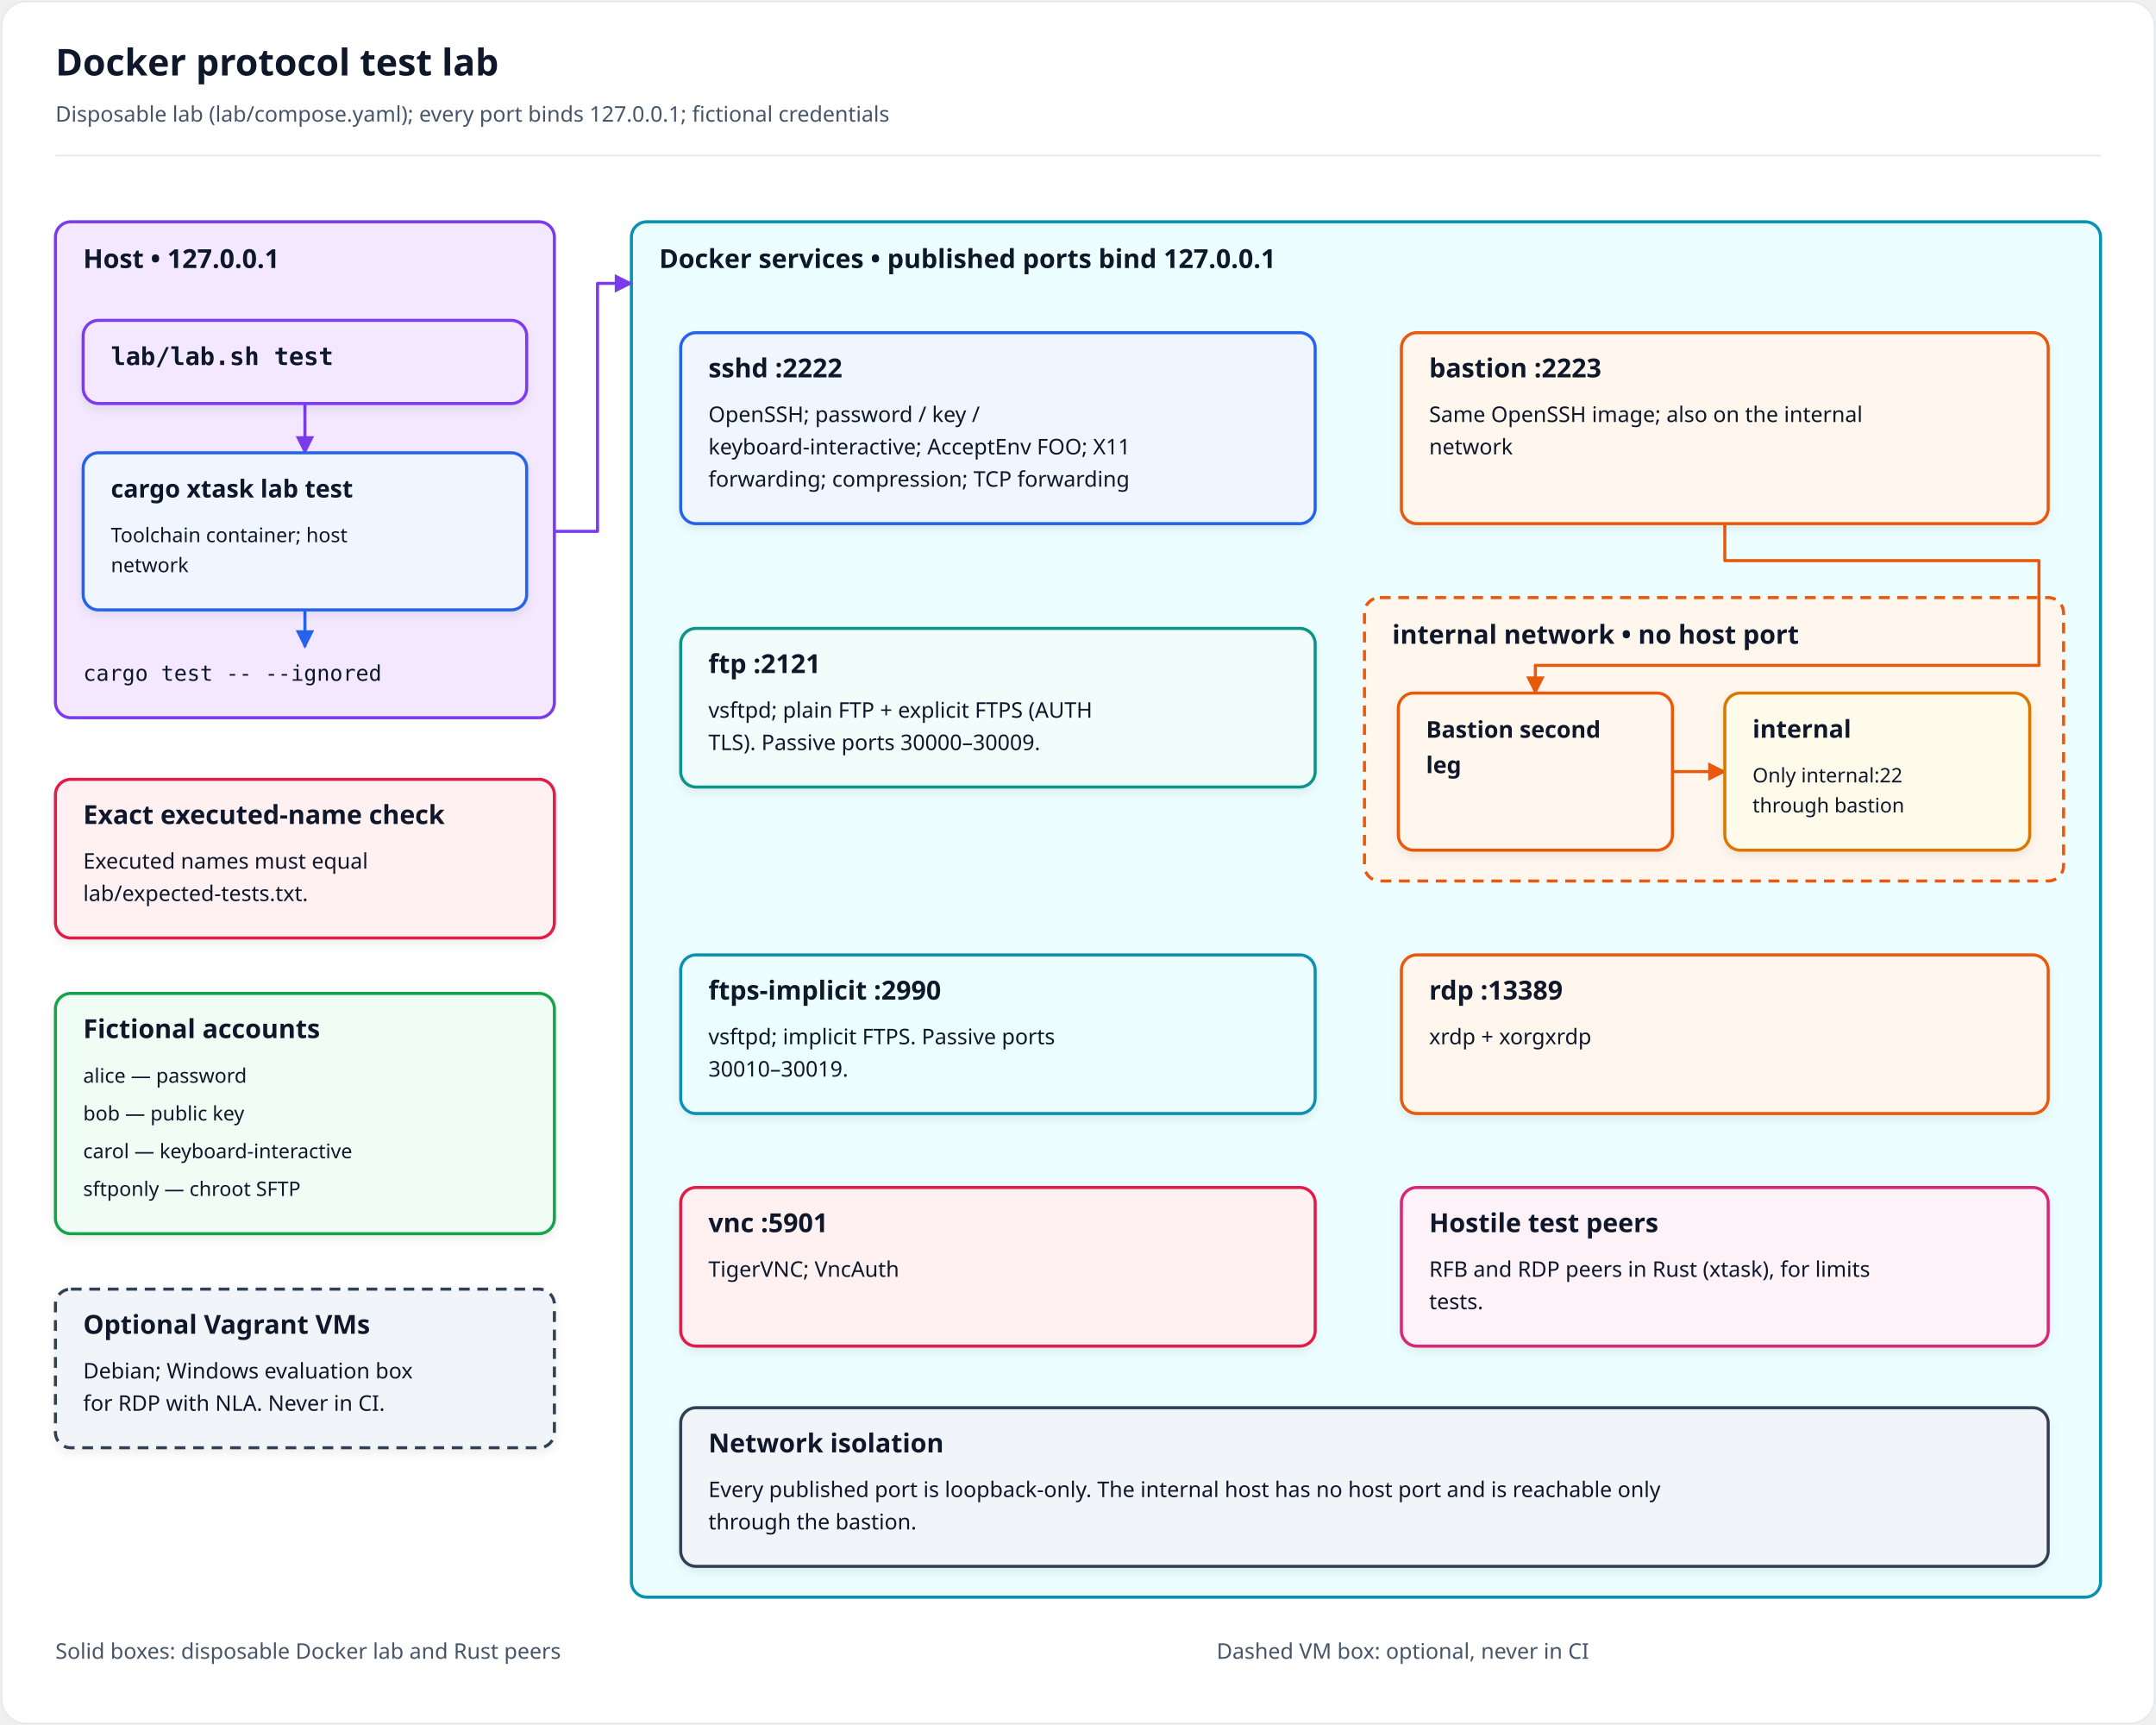
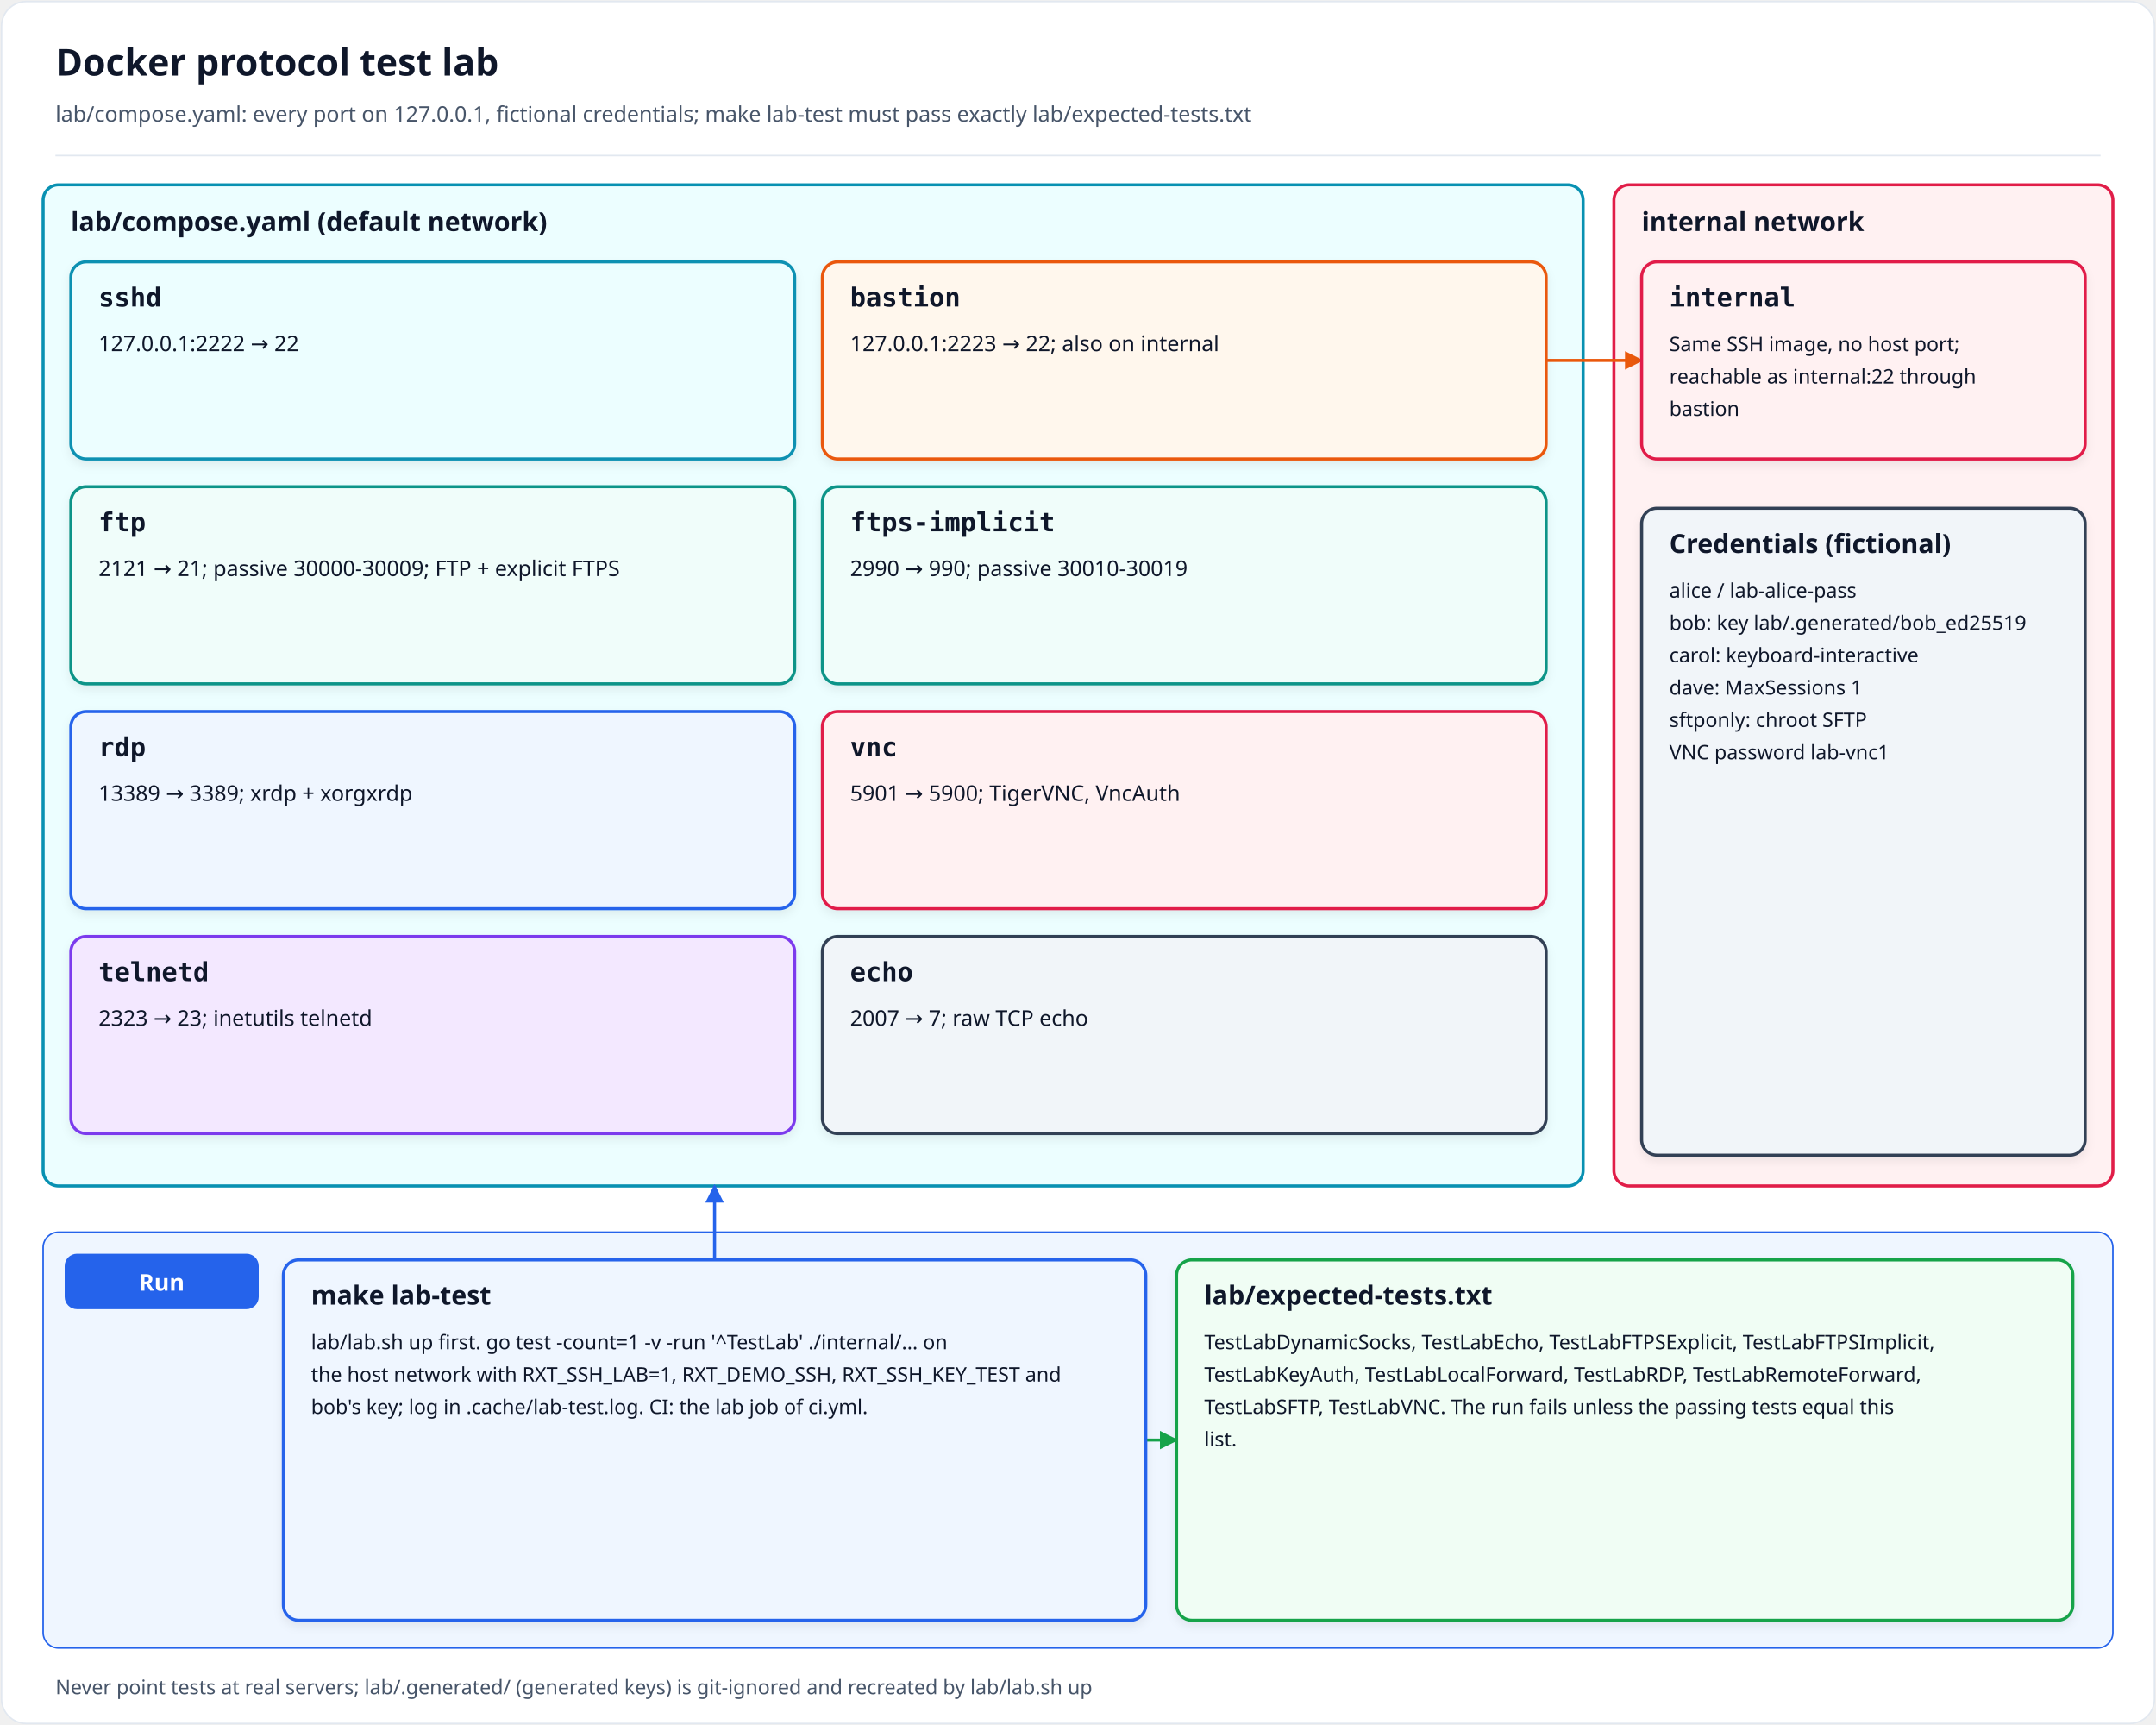
<svg xmlns="http://www.w3.org/2000/svg" width="1400" height="1120" viewBox="0 0 1400 1120" font-family="Noto Sans, DejaVu Sans, Liberation Sans, Arial, sans-serif">
  <defs>
    <filter id="shadow" x="-10%" y="-10%" width="120%" height="125%">
      <feDropShadow dx="0" dy="3" stdDeviation="3" flood-color="#0f172a" flood-opacity="0.07" />
    </filter>
    <marker id="a-violet" viewBox="0 0 10 10" refX="9" refY="5" markerWidth="6" markerHeight="6" orient="auto-start-reverse">
      <path d="M0 0 L10 5 L0 10 Z" fill="#7c3aed" />
    </marker>
    <marker id="a-start-violet" viewBox="0 0 10 10" refX="9" refY="5" markerWidth="6" markerHeight="6" orient="auto-start-reverse">
      <path d="M0 0 L10 5 L0 10 Z" fill="#7c3aed" />
    </marker>
    <marker id="a-blue" viewBox="0 0 10 10" refX="9" refY="5" markerWidth="6" markerHeight="6" orient="auto-start-reverse">
      <path d="M0 0 L10 5 L0 10 Z" fill="#2563eb" />
    </marker>
    <marker id="a-start-blue" viewBox="0 0 10 10" refX="9" refY="5" markerWidth="6" markerHeight="6" orient="auto-start-reverse">
      <path d="M0 0 L10 5 L0 10 Z" fill="#2563eb" />
    </marker>
    <marker id="a-cyan" viewBox="0 0 10 10" refX="9" refY="5" markerWidth="6" markerHeight="6" orient="auto-start-reverse">
      <path d="M0 0 L10 5 L0 10 Z" fill="#0891b2" />
    </marker>
    <marker id="a-start-cyan" viewBox="0 0 10 10" refX="9" refY="5" markerWidth="6" markerHeight="6" orient="auto-start-reverse">
      <path d="M0 0 L10 5 L0 10 Z" fill="#0891b2" />
    </marker>
    <marker id="a-teal" viewBox="0 0 10 10" refX="9" refY="5" markerWidth="6" markerHeight="6" orient="auto-start-reverse">
      <path d="M0 0 L10 5 L0 10 Z" fill="#0d9488" />
    </marker>
    <marker id="a-start-teal" viewBox="0 0 10 10" refX="9" refY="5" markerWidth="6" markerHeight="6" orient="auto-start-reverse">
      <path d="M0 0 L10 5 L0 10 Z" fill="#0d9488" />
    </marker>
    <marker id="a-green" viewBox="0 0 10 10" refX="9" refY="5" markerWidth="6" markerHeight="6" orient="auto-start-reverse">
      <path d="M0 0 L10 5 L0 10 Z" fill="#16a34a" />
    </marker>
    <marker id="a-start-green" viewBox="0 0 10 10" refX="9" refY="5" markerWidth="6" markerHeight="6" orient="auto-start-reverse">
      <path d="M0 0 L10 5 L0 10 Z" fill="#16a34a" />
    </marker>
    <marker id="a-amber" viewBox="0 0 10 10" refX="9" refY="5" markerWidth="6" markerHeight="6" orient="auto-start-reverse">
      <path d="M0 0 L10 5 L0 10 Z" fill="#d97706" />
    </marker>
    <marker id="a-start-amber" viewBox="0 0 10 10" refX="9" refY="5" markerWidth="6" markerHeight="6" orient="auto-start-reverse">
      <path d="M0 0 L10 5 L0 10 Z" fill="#d97706" />
    </marker>
    <marker id="a-orange" viewBox="0 0 10 10" refX="9" refY="5" markerWidth="6" markerHeight="6" orient="auto-start-reverse">
      <path d="M0 0 L10 5 L0 10 Z" fill="#ea580c" />
    </marker>
    <marker id="a-start-orange" viewBox="0 0 10 10" refX="9" refY="5" markerWidth="6" markerHeight="6" orient="auto-start-reverse">
      <path d="M0 0 L10 5 L0 10 Z" fill="#ea580c" />
    </marker>
    <marker id="a-rose" viewBox="0 0 10 10" refX="9" refY="5" markerWidth="6" markerHeight="6" orient="auto-start-reverse">
      <path d="M0 0 L10 5 L0 10 Z" fill="#e11d48" />
    </marker>
    <marker id="a-start-rose" viewBox="0 0 10 10" refX="9" refY="5" markerWidth="6" markerHeight="6" orient="auto-start-reverse">
      <path d="M0 0 L10 5 L0 10 Z" fill="#e11d48" />
    </marker>
    <marker id="a-pink" viewBox="0 0 10 10" refX="9" refY="5" markerWidth="6" markerHeight="6" orient="auto-start-reverse">
      <path d="M0 0 L10 5 L0 10 Z" fill="#db2777" />
    </marker>
    <marker id="a-start-pink" viewBox="0 0 10 10" refX="9" refY="5" markerWidth="6" markerHeight="6" orient="auto-start-reverse">
      <path d="M0 0 L10 5 L0 10 Z" fill="#db2777" />
    </marker>
    <marker id="a-slate" viewBox="0 0 10 10" refX="9" refY="5" markerWidth="6" markerHeight="6" orient="auto-start-reverse">
      <path d="M0 0 L10 5 L0 10 Z" fill="#334155" />
    </marker>
    <marker id="a-start-slate" viewBox="0 0 10 10" refX="9" refY="5" markerWidth="6" markerHeight="6" orient="auto-start-reverse">
      <path d="M0 0 L10 5 L0 10 Z" fill="#334155" />
    </marker>
  </defs>
  <rect x="1" y="1" width="1398" height="1118" rx="16" fill="#ffffff" stroke="#e2e8f0" stroke-width="1" />
-   <rect x="410" y="144" width="954" height="893" rx="10" fill="#ecfeff" stroke="#0891b2" stroke-width="2" />
  <path d="M36 101 H1364" stroke="#e2e8f0" />
-   <rect x="36" y="144" width="324" height="322" rx="10" fill="#f3e8ff" stroke="#7c3aed" stroke-width="2" />
-   <rect x="886" y="388" width="454" height="184" rx="10" fill="#fff7ed" stroke="#ea580c" stroke-width="2" stroke-dasharray="7 5" />
-   <path d="M198,262 L198,294" fill="none" stroke="#7c3aed" stroke-width="2" stroke-linejoin="round" marker-end="url(#a-violet)" />
-   <path d="M198,396 L198,420" fill="none" stroke="#2563eb" stroke-width="2" stroke-linejoin="round" marker-end="url(#a-blue)" />
-   <path d="M1120,340 L1120,364 L1324,364 L1324,432 L997,432 L997,450" fill="none" stroke="#ea580c" stroke-width="2" stroke-linejoin="round" marker-end="url(#a-orange)" />
-   <path d="M1086,501.0 L1120,501.0" fill="none" stroke="#ea580c" stroke-width="2" stroke-linejoin="round" marker-end="url(#a-orange)" />
-   <path d="M360,345.0 L388,345.0 L388,184 L410,184" fill="none" stroke="#7c3aed" stroke-width="2" stroke-linejoin="round" marker-end="url(#a-violet)" />
+   <rect x="28" y="120" width="1000" height="650" rx="10" fill="#ecfeff" stroke="#0891b2" stroke-width="2" />
+   <text x="46" y="150" font-size="17" fill="#0f172a" text-anchor="start" font-weight="700">lab/compose.yaml  (default network)</text>
+   <rect x="1048" y="120" width="324" height="650" rx="10" fill="#fff1f2" stroke="#e11d48" stroke-width="2" />
+   <text x="1066" y="150" font-size="17" fill="#0f172a" text-anchor="start" font-weight="700">internal network</text>
+   <path d="M1004,234 L1066,234" fill="none" stroke="#ea580c" stroke-width="2" stroke-linejoin="round" marker-end="url(#a-orange)" />
+   <rect x="28" y="800" width="1344" height="270" rx="10" fill="#eff6ff" stroke="#2563eb" stroke-width="1" />
+   <rect x="42" y="814" width="126" height="36" rx="8" fill="#2563eb" stroke="#2563eb" stroke-width="0" />
+   <text x="105.0" y="838" font-size="15" fill="#ffffff" text-anchor="middle" font-weight="700">Run</text>
+   <path d="M744,935 L764,935" fill="none" stroke="#16a34a" stroke-width="2" stroke-linejoin="round" marker-end="url(#a-green)" />
+   <path d="M464,818 L464,770" fill="none" stroke="#2563eb" stroke-width="2" stroke-linejoin="round" marker-end="url(#a-blue)" />
  <text x="36" y="49" font-size="24" fill="#0f172a" text-anchor="start" font-weight="700">Docker protocol test lab</text>
-   <text x="36" y="79" font-size="14" fill="#475569" text-anchor="start">Disposable lab (lab/compose.yaml); every port binds 127.0.0.1; fictional credentials</text>
-   <rect x="54" y="208" width="288" height="54" rx="10" fill="#f3e8ff" stroke="#7c3aed" stroke-width="2" filter="url(#shadow)" />
-   <text x="72" y="237" font-size="16" fill="#0f172a" text-anchor="start" font-weight="700" font-family="DejaVu Sans Mono, monospace">lab/lab.sh test</text>
-   <rect x="54" y="294" width="288" height="102" rx="10" fill="#eff6ff" stroke="#2563eb" stroke-width="2" filter="url(#shadow)" />
-   <text x="72" y="323" font-size="16" fill="#0f172a" text-anchor="start" font-weight="700">cargo xtask lab test</text>
-   <text x="72" y="352" font-size="13" fill="#0f172a" text-anchor="start">Toolchain container; host</text>
-   <text x="72" y="371.5" font-size="13" fill="#0f172a" text-anchor="start">network</text>
-   <text x="54" y="442" font-size="14" fill="#0f172a" text-anchor="start" font-family="DejaVu Sans Mono, monospace">cargo test -- --ignored</text>
-   <rect x="48" y="152" width="183.2" height="32" rx="6" fill="#f3e8ff" stroke="#f3e8ff" stroke-width="0" />
-   <text x="54" y="174" font-size="17" fill="#0f172a" text-anchor="start" font-weight="700">Host • 127.0.0.1</text>
-   <rect x="36" y="506" width="324" height="103" rx="10" fill="#fff1f2" stroke="#e11d48" stroke-width="2" filter="url(#shadow)" />
-   <text x="54" y="535" font-size="17" fill="#0f172a" text-anchor="start" font-weight="700">Exact executed-name check</text>
-   <text x="54" y="564" font-size="14" fill="#0f172a" text-anchor="start">Executed names must equal</text>
-   <text x="54" y="585.0" font-size="14" fill="#0f172a" text-anchor="start">lab/expected-tests.txt.</text>
-   <rect x="36" y="645" width="324" height="156" rx="10" fill="#f0fdf4" stroke="#16a34a" stroke-width="2" filter="url(#shadow)" />
-   <text x="54" y="674" font-size="17" fill="#0f172a" text-anchor="start" font-weight="700">Fictional accounts</text>
-   <text x="54" y="703" font-size="13" fill="#0f172a" text-anchor="start">alice — password</text>
-   <text x="54" y="727.5" font-size="13" fill="#0f172a" text-anchor="start">bob — public key</text>
-   <text x="54" y="752.0" font-size="13" fill="#0f172a" text-anchor="start">carol — keyboard-interactive</text>
-   <text x="54" y="776.5" font-size="13" fill="#0f172a" text-anchor="start">sftponly — chroot SFTP</text>
-   <rect x="36" y="837" width="324" height="103" rx="10" fill="#f1f5f9" stroke="#334155" stroke-width="2" stroke-dasharray="7 5" filter="url(#shadow)" />
-   <text x="54" y="866" font-size="17" fill="#0f172a" text-anchor="start" font-weight="700">Optional Vagrant VMs</text>
-   <text x="54" y="895" font-size="14" fill="#0f172a" text-anchor="start">Debian; Windows evaluation box</text>
-   <text x="54" y="916.0" font-size="14" fill="#0f172a" text-anchor="start">for RDP with NLA. Never in CI.</text>
-   <rect x="442" y="216" width="412" height="124" rx="10" fill="#eff6ff" stroke="#2563eb" stroke-width="2" filter="url(#shadow)" />
-   <text x="460" y="245" font-size="17" fill="#0f172a" text-anchor="start" font-weight="700">sshd :2222</text>
-   <text x="460" y="274" font-size="14" fill="#0f172a" text-anchor="start">OpenSSH; password / key /</text>
-   <text x="460" y="295.0" font-size="14" fill="#0f172a" text-anchor="start">keyboard-interactive; AcceptEnv FOO; X11</text>
-   <text x="460" y="316.0" font-size="14" fill="#0f172a" text-anchor="start">forwarding; compression; TCP forwarding</text>
-   <rect x="910" y="216" width="420" height="124" rx="10" fill="#fff7ed" stroke="#ea580c" stroke-width="2" filter="url(#shadow)" />
-   <text x="928" y="245" font-size="17" fill="#0f172a" text-anchor="start" font-weight="700">bastion :2223</text>
-   <text x="928" y="274" font-size="14" fill="#0f172a" text-anchor="start">Same OpenSSH image; also on the internal</text>
-   <text x="928" y="295.0" font-size="14" fill="#0f172a" text-anchor="start">network</text>
-   <rect x="442" y="408" width="412" height="103" rx="10" fill="#f0fdfa" stroke="#0d9488" stroke-width="2" filter="url(#shadow)" />
-   <text x="460" y="437" font-size="17" fill="#0f172a" text-anchor="start" font-weight="700">ftp :2121</text>
-   <text x="460" y="466" font-size="14" fill="#0f172a" text-anchor="start">vsftpd; plain FTP + explicit FTPS (AUTH</text>
-   <text x="460" y="487.0" font-size="14" fill="#0f172a" text-anchor="start">TLS). Passive ports 30000–30009.</text>
-   <rect x="908" y="450" width="178" height="102" rx="10" fill="#fff7ed" stroke="#ea580c" stroke-width="2" filter="url(#shadow)" />
-   <text x="926" y="479" font-size="15" fill="#0f172a" text-anchor="start" font-weight="700">Bastion second</text>
-   <text x="926" y="502" font-size="15" fill="#0f172a" text-anchor="start" font-weight="700">leg</text>
-   <rect x="1120" y="450" width="198" height="102" rx="10" fill="#fffbeb" stroke="#d97706" stroke-width="2" filter="url(#shadow)" />
-   <text x="1138" y="479" font-size="16" fill="#0f172a" text-anchor="start" font-weight="700">internal</text>
-   <text x="1138" y="508" font-size="13" fill="#0f172a" text-anchor="start">Only internal:22</text>
-   <text x="1138" y="527.5" font-size="13" fill="#0f172a" text-anchor="start">through bastion</text>
-   <rect x="898" y="396" width="336.2" height="32" rx="6" fill="#fff7ed" stroke="#fff7ed" stroke-width="0" />
-   <text x="904" y="418" font-size="17" fill="#0f172a" text-anchor="start" font-weight="700">internal network • no host port</text>
-   <rect x="442" y="620" width="412" height="103" rx="10" fill="#ecfeff" stroke="#0891b2" stroke-width="2" filter="url(#shadow)" />
-   <text x="460" y="649" font-size="17" fill="#0f172a" text-anchor="start" font-weight="700">ftps-implicit :2990</text>
-   <text x="460" y="678" font-size="14" fill="#0f172a" text-anchor="start">vsftpd; implicit FTPS. Passive ports</text>
-   <text x="460" y="699.0" font-size="14" fill="#0f172a" text-anchor="start">30010–30019.</text>
-   <rect x="910" y="620" width="420" height="103" rx="10" fill="#fff7ed" stroke="#ea580c" stroke-width="2" filter="url(#shadow)" />
-   <text x="928" y="649" font-size="17" fill="#0f172a" text-anchor="start" font-weight="700">rdp :13389</text>
-   <text x="928" y="678" font-size="14" fill="#0f172a" text-anchor="start">xrdp + xorgxrdp</text>
-   <rect x="442" y="771" width="412" height="103" rx="10" fill="#fff1f2" stroke="#e11d48" stroke-width="2" filter="url(#shadow)" />
-   <text x="460" y="800" font-size="17" fill="#0f172a" text-anchor="start" font-weight="700">vnc :5901</text>
-   <text x="460" y="829" font-size="14" fill="#0f172a" text-anchor="start">TigerVNC; VncAuth</text>
-   <rect x="910" y="771" width="420" height="103" rx="10" fill="#fdf2f8" stroke="#db2777" stroke-width="2" filter="url(#shadow)" />
-   <text x="928" y="800" font-size="17" fill="#0f172a" text-anchor="start" font-weight="700">Hostile test peers</text>
-   <text x="928" y="829" font-size="14" fill="#0f172a" text-anchor="start">RFB and RDP peers in Rust (xtask), for limits</text>
-   <text x="928" y="850.0" font-size="14" fill="#0f172a" text-anchor="start">tests.</text>
-   <rect x="442" y="914" width="888" height="103" rx="10" fill="#f1f5f9" stroke="#334155" stroke-width="2" filter="url(#shadow)" />
-   <text x="460" y="943" font-size="17" fill="#0f172a" text-anchor="start" font-weight="700">Network isolation</text>
-   <text x="460" y="972" font-size="14" fill="#0f172a" text-anchor="start">Every published port is loopback-only. The internal host has no host port and is reachable only</text>
-   <text x="460" y="993.0" font-size="14" fill="#0f172a" text-anchor="start">through the bastion.</text>
-   <rect x="422" y="152" width="509.6" height="32" rx="6" fill="#ecfeff" stroke="#ecfeff" stroke-width="0" />
-   <text x="428" y="174" font-size="17" fill="#0f172a" text-anchor="start" font-weight="700">Docker services • published ports bind 127.0.0.1</text>
-   <text x="36" y="1077" font-size="14" fill="#475569" text-anchor="start">Solid boxes: disposable Docker lab and Rust peers</text>
-   <text x="790" y="1077" font-size="14" fill="#475569" text-anchor="start">Dashed VM box: optional, never in CI</text>
+   <text x="36" y="79" font-size="14" fill="#475569" text-anchor="start">lab/compose.yaml: every port on 127.0.0.1, fictional credentials; make lab-test must pass exactly lab/expected-tests.txt</text>
+   <rect x="46" y="170" width="470" height="128" rx="10" fill="#ecfeff" stroke="#0891b2" stroke-width="2" filter="url(#shadow)" />
+   <text x="64" y="199" font-size="17" fill="#0f172a" text-anchor="start" font-weight="700" font-family="DejaVu Sans Mono, monospace">sshd</text>
+   <text x="64" y="228" font-size="14" fill="#0f172a" text-anchor="start">127.0.0.1:2222 → 22</text>
+   <rect x="534" y="170" width="470" height="128" rx="10" fill="#fff7ed" stroke="#ea580c" stroke-width="2" filter="url(#shadow)" />
+   <text x="552" y="199" font-size="17" fill="#0f172a" text-anchor="start" font-weight="700" font-family="DejaVu Sans Mono, monospace">bastion</text>
+   <text x="552" y="228" font-size="14" fill="#0f172a" text-anchor="start">127.0.0.1:2223 → 22; also on internal</text>
+   <rect x="46" y="316" width="470" height="128" rx="10" fill="#f0fdfa" stroke="#0d9488" stroke-width="2" filter="url(#shadow)" />
+   <text x="64" y="345" font-size="17" fill="#0f172a" text-anchor="start" font-weight="700" font-family="DejaVu Sans Mono, monospace">ftp</text>
+   <text x="64" y="374" font-size="14" fill="#0f172a" text-anchor="start">2121 → 21; passive 30000-30009; FTP + explicit FTPS</text>
+   <rect x="534" y="316" width="470" height="128" rx="10" fill="#f0fdfa" stroke="#0d9488" stroke-width="2" filter="url(#shadow)" />
+   <text x="552" y="345" font-size="17" fill="#0f172a" text-anchor="start" font-weight="700" font-family="DejaVu Sans Mono, monospace">ftps-implicit</text>
+   <text x="552" y="374" font-size="14" fill="#0f172a" text-anchor="start">2990 → 990; passive 30010-30019</text>
+   <rect x="46" y="462" width="470" height="128" rx="10" fill="#eff6ff" stroke="#2563eb" stroke-width="2" filter="url(#shadow)" />
+   <text x="64" y="491" font-size="17" fill="#0f172a" text-anchor="start" font-weight="700" font-family="DejaVu Sans Mono, monospace">rdp</text>
+   <text x="64" y="520" font-size="14" fill="#0f172a" text-anchor="start">13389 → 3389; xrdp + xorgxrdp</text>
+   <rect x="534" y="462" width="470" height="128" rx="10" fill="#fff1f2" stroke="#e11d48" stroke-width="2" filter="url(#shadow)" />
+   <text x="552" y="491" font-size="17" fill="#0f172a" text-anchor="start" font-weight="700" font-family="DejaVu Sans Mono, monospace">vnc</text>
+   <text x="552" y="520" font-size="14" fill="#0f172a" text-anchor="start">5901 → 5900; TigerVNC, VncAuth</text>
+   <rect x="46" y="608" width="470" height="128" rx="10" fill="#f3e8ff" stroke="#7c3aed" stroke-width="2" filter="url(#shadow)" />
+   <text x="64" y="637" font-size="17" fill="#0f172a" text-anchor="start" font-weight="700" font-family="DejaVu Sans Mono, monospace">telnetd</text>
+   <text x="64" y="666" font-size="14" fill="#0f172a" text-anchor="start">2323 → 23; inetutils telnetd</text>
+   <rect x="534" y="608" width="470" height="128" rx="10" fill="#f1f5f9" stroke="#334155" stroke-width="2" filter="url(#shadow)" />
+   <text x="552" y="637" font-size="17" fill="#0f172a" text-anchor="start" font-weight="700" font-family="DejaVu Sans Mono, monospace">echo</text>
+   <text x="552" y="666" font-size="14" fill="#0f172a" text-anchor="start">2007 → 7; raw TCP echo</text>
+   <rect x="1066" y="170" width="288" height="128" rx="10" fill="#fff1f2" stroke="#e11d48" stroke-width="2" filter="url(#shadow)" />
+   <text x="1084" y="199" font-size="17" fill="#0f172a" text-anchor="start" font-weight="700" font-family="DejaVu Sans Mono, monospace">internal</text>
+   <text x="1084" y="228" font-size="13" fill="#0f172a" text-anchor="start">Same SSH image, no host port;</text>
+   <text x="1084" y="249" font-size="13" fill="#0f172a" text-anchor="start">reachable as internal:22 through</text>
+   <text x="1084" y="270" font-size="13" fill="#0f172a" text-anchor="start">bastion</text>
+   <rect x="1066" y="330" width="288" height="420" rx="10" fill="#f1f5f9" stroke="#334155" stroke-width="2" filter="url(#shadow)" />
+   <text x="1084" y="359" font-size="17" fill="#0f172a" text-anchor="start" font-weight="700">Credentials (fictional)</text>
+   <text x="1084" y="388" font-size="13" fill="#0f172a" text-anchor="start">alice / lab-alice-pass</text>
+   <text x="1084" y="409" font-size="13" fill="#0f172a" text-anchor="start">bob: key lab/.generated/bob_ed25519</text>
+   <text x="1084" y="430" font-size="13" fill="#0f172a" text-anchor="start">carol: keyboard-interactive</text>
+   <text x="1084" y="451" font-size="13" fill="#0f172a" text-anchor="start">dave: MaxSessions 1</text>
+   <text x="1084" y="472" font-size="13" fill="#0f172a" text-anchor="start">sftponly: chroot SFTP</text>
+   <text x="1084" y="493" font-size="13" fill="#0f172a" text-anchor="start">VNC password lab-vnc1</text>
+   <rect x="184" y="818" width="560" height="234" rx="10" fill="#eff6ff" stroke="#2563eb" stroke-width="2" filter="url(#shadow)" />
+   <text x="202" y="847" font-size="17" fill="#0f172a" text-anchor="start" font-weight="700">make lab-test</text>
+   <text x="202" y="876" font-size="13" fill="#0f172a" text-anchor="start">lab/lab.sh up first. go test -count=1 -v -run '^TestLab' ./internal/... on</text>
+   <text x="202" y="897" font-size="13" fill="#0f172a" text-anchor="start">the host network with RXT_SSH_LAB=1, RXT_DEMO_SSH, RXT_SSH_KEY_TEST and</text>
+   <text x="202" y="918" font-size="13" fill="#0f172a" text-anchor="start">bob's key; log in .cache/lab-test.log. CI: the lab job of ci.yml.</text>
+   <rect x="764" y="818" width="582" height="234" rx="10" fill="#f0fdf4" stroke="#16a34a" stroke-width="2" filter="url(#shadow)" />
+   <text x="782" y="847" font-size="17" fill="#0f172a" text-anchor="start" font-weight="700">lab/expected-tests.txt</text>
+   <text x="782" y="876" font-size="13" fill="#0f172a" text-anchor="start">TestLabDynamicSocks, TestLabEcho, TestLabFTPSExplicit, TestLabFTPSImplicit,</text>
+   <text x="782" y="897" font-size="13" fill="#0f172a" text-anchor="start">TestLabKeyAuth, TestLabLocalForward, TestLabRDP, TestLabRemoteForward,</text>
+   <text x="782" y="918" font-size="13" fill="#0f172a" text-anchor="start">TestLabSFTP, TestLabVNC. The run fails unless the passing tests equal this</text>
+   <text x="782" y="939" font-size="13" fill="#0f172a" text-anchor="start">list.</text>
+   <text x="36" y="1100" font-size="13" fill="#475569" text-anchor="start">Never point tests at real servers; lab/.generated/ (generated keys) is git-ignored and recreated by lab/lab.sh up</text>
</svg>
